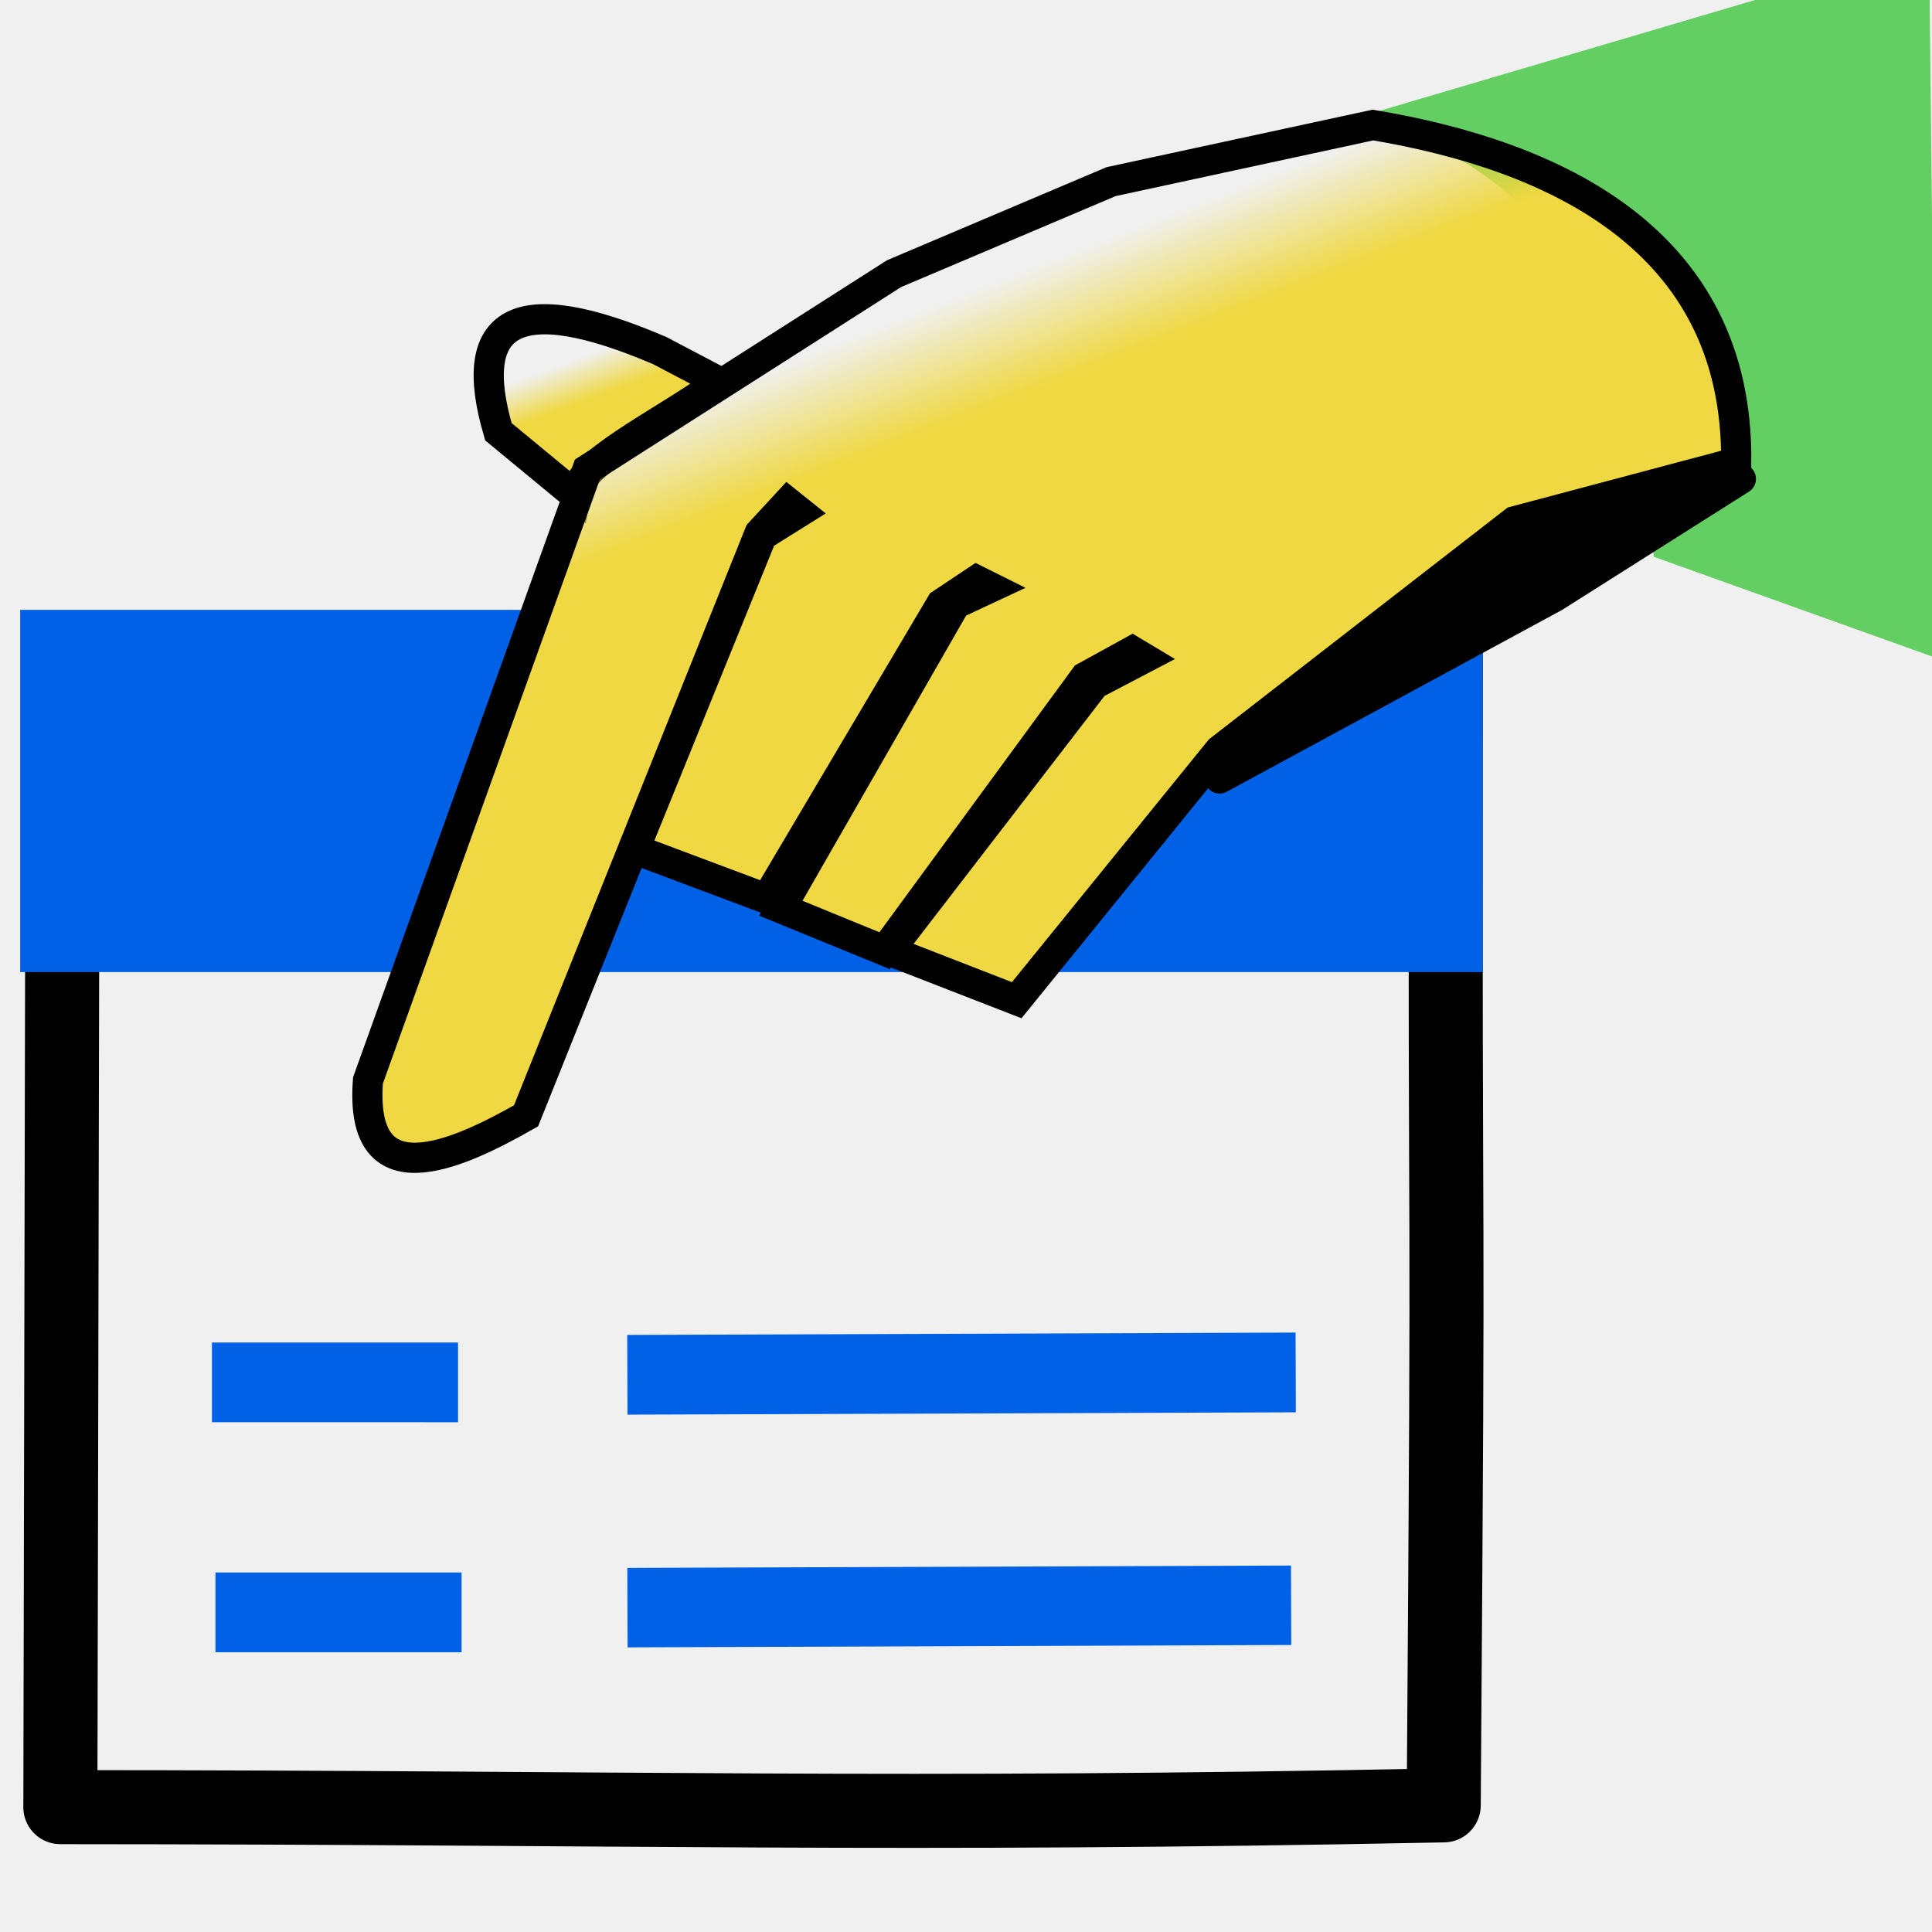
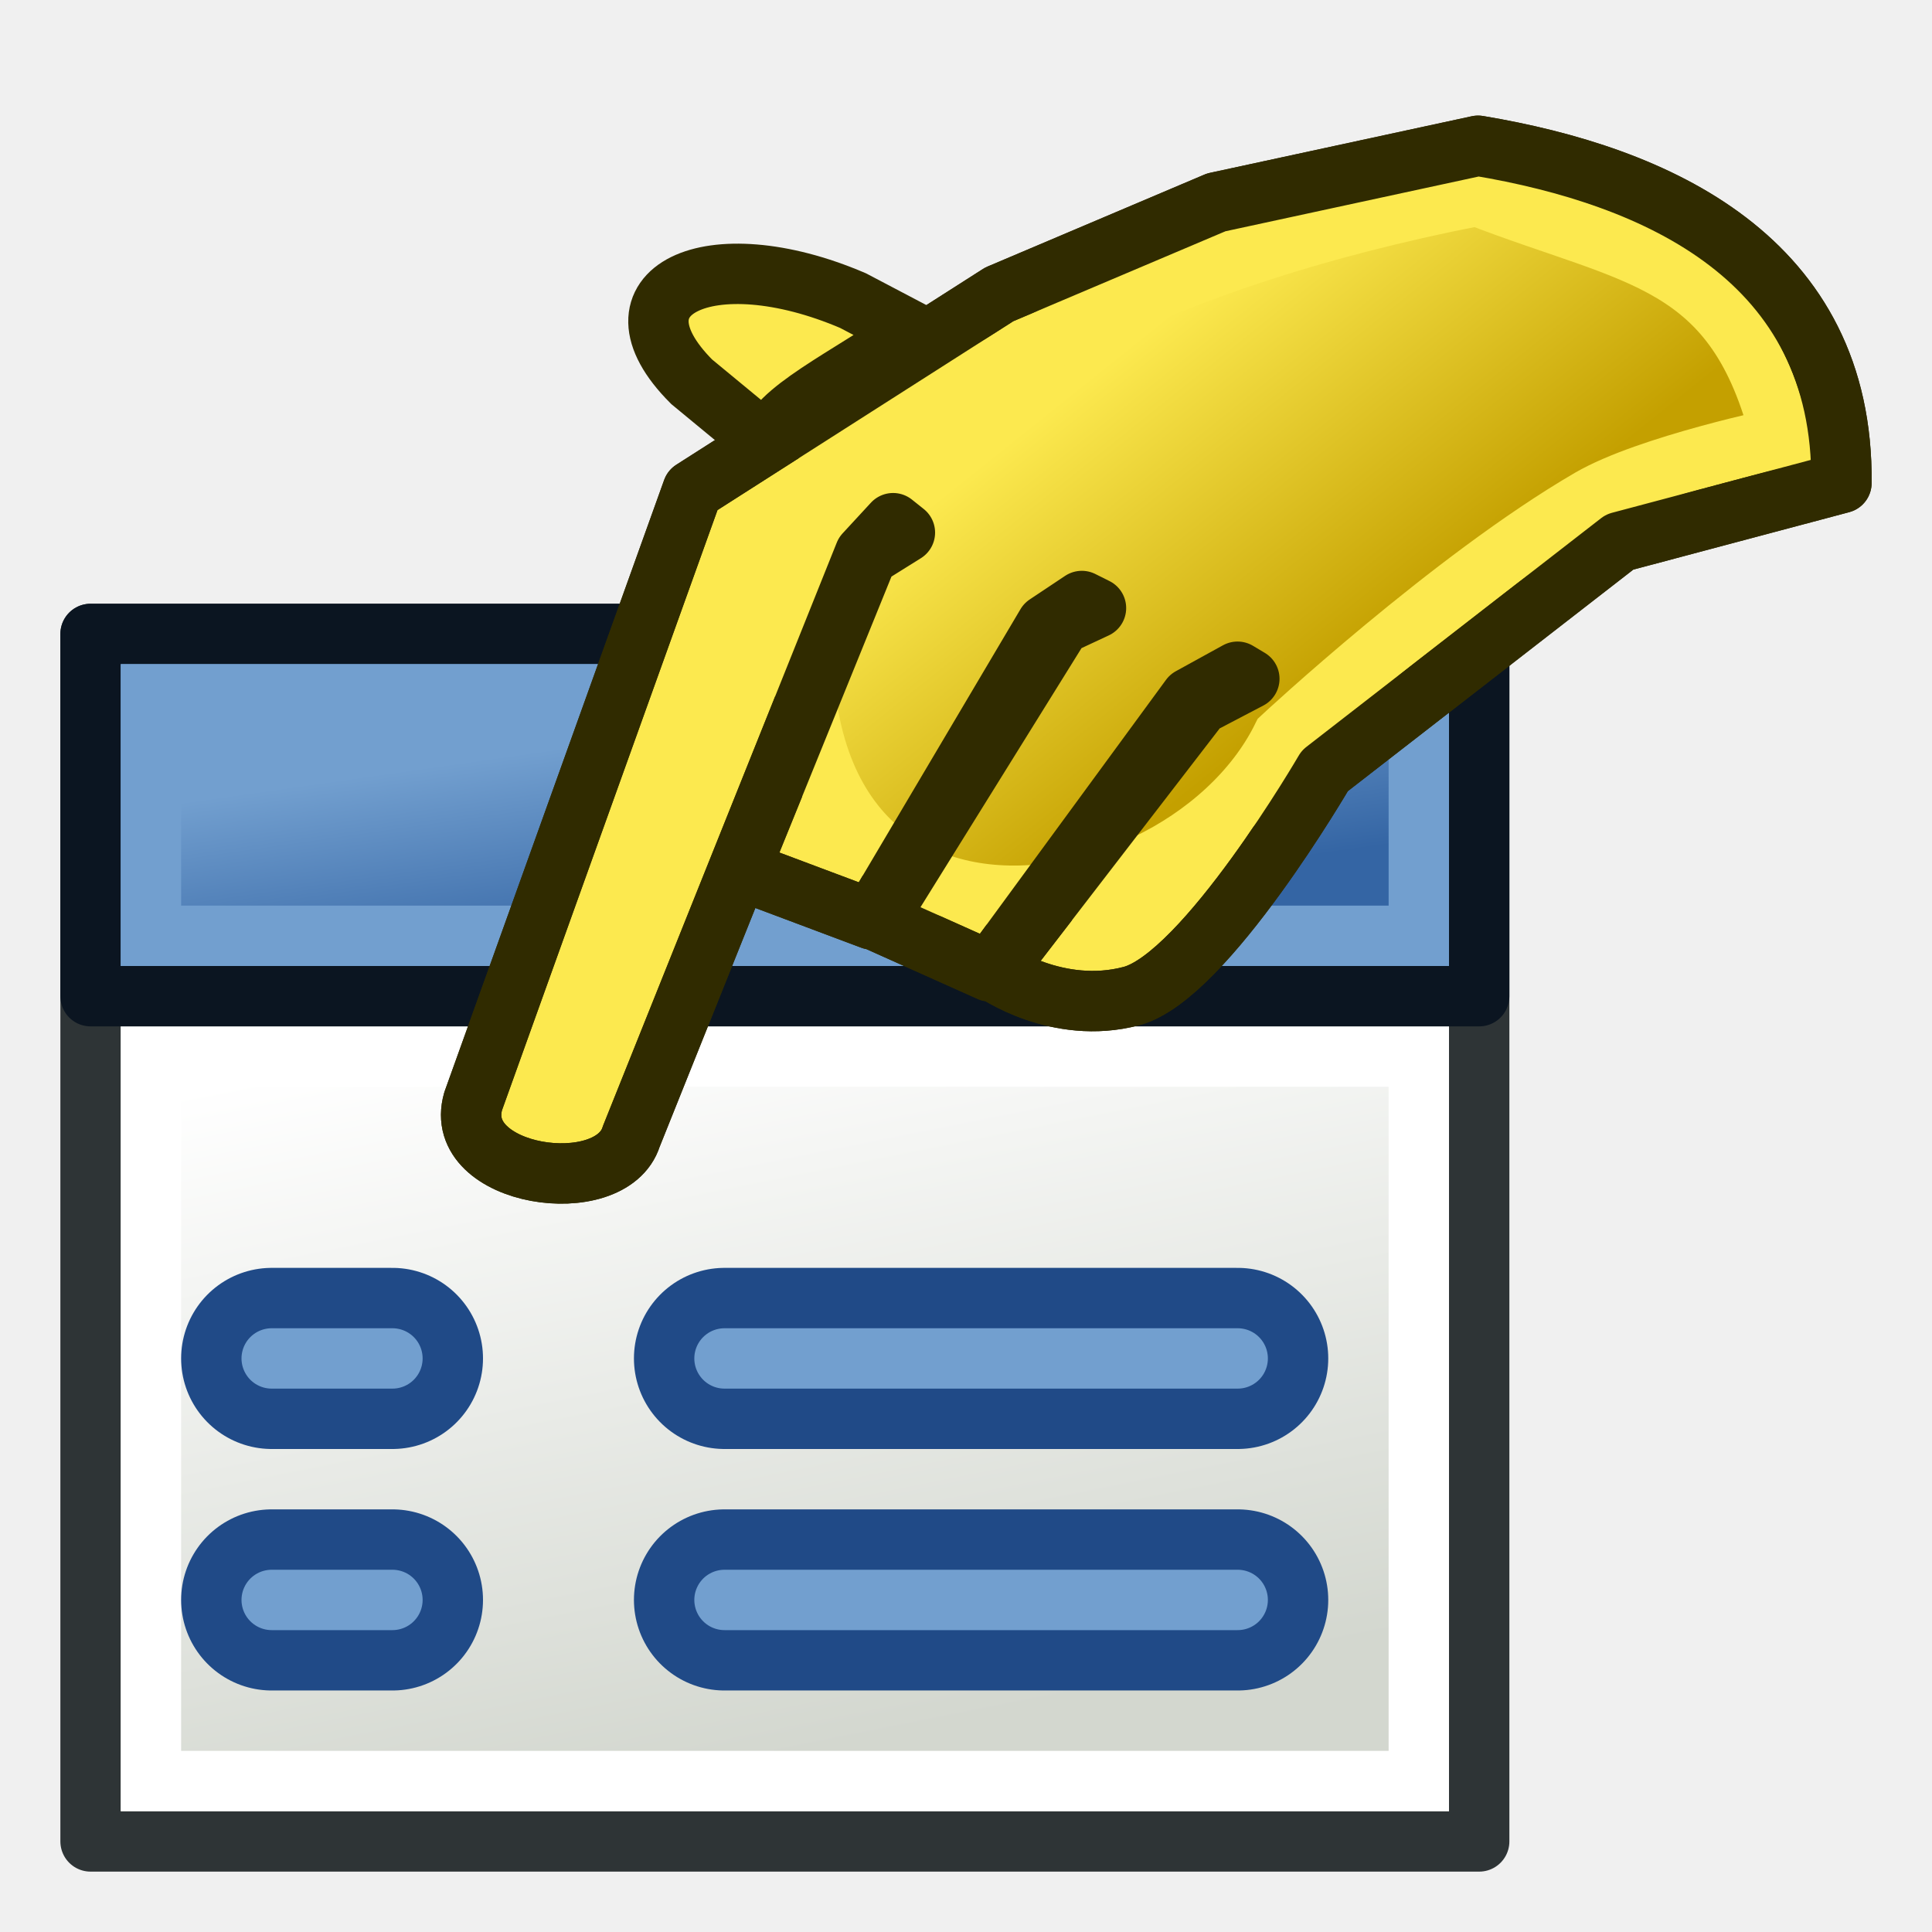
<svg xmlns="http://www.w3.org/2000/svg" xmlns:xlink="http://www.w3.org/1999/xlink" width="64" height="64" id="svg2" version="1.1">
  <defs id="defs4">
-     <linearGradient id="linearGradient4115">
-       <stop style="stop-color:#efd841;stop-opacity:1;" offset="0" id="stop4117" />
-       <stop style="stop-color:#efd841;stop-opacity:0;" offset="1" id="stop4119" />
+     <linearGradient id="linearGradient3936">
+       <stop style="stop-color:#c4a000;stop-opacity:1" offset="0" id="stop3939" />
+       <stop style="stop-color:#fce94f;stop-opacity:1" offset="1" id="stop3941" />
    </linearGradient>
-     <linearGradient id="linearGradient4107">
-       <stop style="stop-color:#efd841;stop-opacity:1;" offset="0" id="stop4109" />
-       <stop style="stop-color:#efd841;stop-opacity:0;" offset="1" id="stop4111" />
+     <linearGradient id="linearGradient3833">
+       <stop style="stop-color:#3465a4;stop-opacity:1" offset="0" id="stop3835" />
+       <stop style="stop-color:#729fcf;stop-opacity:1" offset="1" id="stop3837" />
+     </linearGradient>
+     <linearGradient id="linearGradient3805">
+       <stop style="stop-color:#d3d7cf;stop-opacity:1" offset="0" id="stop3807" />
+       <stop style="stop-color:#ffffff;stop-opacity:1" offset="1" id="stop3809" />
    </linearGradient>
    <linearGradient id="linearGradient3934">
      <stop id="stop3936" offset="0" style="stop-color:#c9a70a;stop-opacity:1;" />
      <stop id="stop3938" offset="1" style="stop-color:#c9830a;stop-opacity:0;" />
    </linearGradient>
    <linearGradient xlink:href="#linearGradient3775" id="linearGradient3781" x1="52.716" y1="26.491" x2="36.134" y2="13.441" gradientUnits="userSpaceOnUse" gradientTransform="matrix(0.8482103,0,0,0.801348,9.434717,988.8022)" />
    <linearGradient id="linearGradient3775">
      <stop style="stop-color:#0061e6;stop-opacity:1;" offset="0" id="stop3777" />
      <stop style="stop-color:#0061e6;stop-opacity:0;" offset="1" id="stop3779" />
    </linearGradient>
    <linearGradient xlink:href="#linearGradient3848-3" id="linearGradient3854-9" x1="48.094" y1="1008.943" x2="38.033" y2="999.644" gradientUnits="userSpaceOnUse" gradientTransform="matrix(0.7752958,-0.06923186,0.06310961,0.7221921,-48.39462,284.9956)" />
    <linearGradient id="linearGradient3848-3">
      <stop style="stop-color:#bf3995;stop-opacity:1;" offset="0" id="stop3850-0" />
      <stop style="stop-color:#bf3995;stop-opacity:0;" offset="1" id="stop3852-2" />
    </linearGradient>
    <linearGradient y2="1008.66" x2="28.313" y1="1002.338" x1="50.374" gradientTransform="matrix(0.784703,0.9658648,-1.125162,0.9842385,1142.128,-26.30906)" gradientUnits="userSpaceOnUse" id="linearGradient3915-0" xlink:href="#linearGradient3934-7" />
    <linearGradient id="linearGradient3934-7">
      <stop id="stop3936-8" offset="0" style="stop-color:#c9a70a;stop-opacity:1;" />
      <stop id="stop3938-7" offset="1" style="stop-color:#c9830a;stop-opacity:0;" />
    </linearGradient>
-     <linearGradient xlink:href="#linearGradient4107" id="linearGradient4113" x1="27.684" y1="15.485" x2="26.288" y2="11.891" gradientUnits="userSpaceOnUse" />
-     <linearGradient xlink:href="#linearGradient4115" id="linearGradient4121" x1="21.931" y1="9.653" x2="21.13" y2="8.48" gradientUnits="userSpaceOnUse" gradientTransform="matrix(0.9699316,0.2433778,-0.2433778,0.9699316,-0.05950962,987.1466)" />
+     <linearGradient xlink:href="#linearGradient3805" id="linearGradient3811" x1="-33" y1="1046.362" x2="-38" y2="1021.362" gradientUnits="userSpaceOnUse" gradientTransform="translate(60,0)" />
+     <linearGradient xlink:href="#linearGradient3833" id="linearGradient3839" x1="-35" y1="1019.362" x2="-36" y2="1012.362" gradientUnits="userSpaceOnUse" gradientTransform="translate(60,0)" />
+     <linearGradient xlink:href="#linearGradient3936" id="linearGradient3943" x1="50" y1="19" x2="42" y2="9" gradientUnits="userSpaceOnUse" gradientTransform="translate(-1.087911,988.0081)" />
  </defs>
  <g id="layer1" transform="translate(0,-988.3622)">
-     <path style="fill:url(#linearGradient4121);fill-opacity:1;stroke:#000000;stroke-width:1px;stroke-linecap:butt;stroke-linejoin:miter;stroke-opacity:1" d="m 19.048,1004.759 -2.538,-2.095 c -1.091,-3.724 0.581,-4.729 5.347,-2.687 l 1.982,1.042 c -2.151,1.512 -4.621,2.634 -4.791,3.74 z" id="path4103" />
-     <path style="fill:#63cf62;fill-opacity:1;stroke:none" d="M 45.167,3.829 58.139,0 63.922,-0.078 64.156,21.802 54.779,18.442 C 54.494,10.785 51.598,5.955 45.167,3.829 z" id="path4105" transform="translate(0,988.3622)" />
-     <path style="fill:none;stroke:#000000;stroke-width:2.453;stroke-linecap:butt;stroke-linejoin:round;stroke-miterlimit:4;stroke-opacity:1;stroke-dasharray:none" d="m 2,1048.226 0.08,-38.318 45.813,0.064 c -0.031,24.855 0.11,13.644 -0.068,38.195 -18.305,0.367 -26.763,0.066 -45.826,0.059 z" id="path3755-1" />
-     <path style="fill:none;stroke:#0061e6;stroke-width:12;stroke-linecap:butt;stroke-linejoin:miter;stroke-miterlimit:4;stroke-opacity:1;stroke-dasharray:none" d="m 0.669,1014.564 48.445,-10e-5" id="path3858" />
-     <path style="fill:none;stroke:#0061e6;stroke-width:2.641;stroke-linecap:butt;stroke-linejoin:miter;stroke-miterlimit:4;stroke-opacity:1;stroke-dasharray:none" d="m 20.782,1033.904 22.14,-0.078" id="path3862" />
-     <path style="fill:none;stroke:#0061e6;stroke-width:2.632;stroke-linecap:butt;stroke-linejoin:miter;stroke-miterlimit:4;stroke-opacity:1;stroke-dasharray:none" d="m 20.785,1041.617 21.985,-0.078" id="path3862-1" />
-     <path style="fill:none;stroke:#0061e6;stroke-width:2.641;stroke-linecap:butt;stroke-linejoin:miter;stroke-miterlimit:4;stroke-opacity:1;stroke-dasharray:none" d="m 7.137,1041.774 8.153,10e-5" id="path3862-12" />
-     <path style="fill:none;stroke:#0061e6;stroke-width:2.641;stroke-linecap:butt;stroke-linejoin:miter;stroke-miterlimit:4;stroke-opacity:1;stroke-dasharray:none" d="m 7.02,1034.155 8.153,10e-5" id="path3862-12-0" />
-     <path style="fill:url(#linearGradient4113);fill-opacity:1;stroke:#000000;stroke-width:1px;stroke-linecap:butt;stroke-linejoin:miter;stroke-opacity:1" d="m 50.168,17.27 -9.768,7.58 -6.72,8.283 -4.22,-1.641 6.799,-8.83 1.641,-0.86 -0.391,-0.234 -1.563,0.86 -6.642,9.065 -3.438,-1.407 5.783,-10.081 1.172,-0.547 -0.469,-0.234 -1.172,0.781 -5.783,9.768 -4.376,-1.641 4.22,-10.393 1.25,-0.781 -0.391,-0.313 -0.938,1.016 -7.736,19.302 C 15.094,38.292 11.888,39.73 12.19,35.79 L 19.458,15.551 29.617,9.065 36.806,6.017 45.48,4.142 C 51.418,5.139 57.59,7.891 57.514,15.316 z" id="path4101" transform="translate(0,988.3622)" />
-     <path style="fill:#000000;fill-opacity:1;stroke:#000000;stroke-width:1px;stroke-linecap:round;stroke-linejoin:round;stroke-opacity:1" d="m 40.4,25.788 11.096,-6.017 6.173,-3.907 -7.267,1.719 z" id="path4123" transform="translate(0,988.3622)" />
+     <path style="fill:#fce94f;fill-opacity:1;stroke:#302b00;stroke-width:2;stroke-linecap:butt;stroke-linejoin:miter;stroke-opacity:1" d="m 25.45,1003.103 -2.538,-2.095 c -3,-3 0.581,-4.729 5.347,-2.687 l 1.982,1.042 c -2.151,1.512 -4.621,2.634 -4.791,3.74 z" id="path4103" />
+     <rect style="fill:#d3d7cf;fill-opacity:1;stroke:#2e3436;stroke-width:2;stroke-linecap:round;stroke-linejoin:round;stroke-miterlimit:4;stroke-opacity:1;stroke-dasharray:none;stroke-dashoffset:6" id="rect3017" width="46" height="40" x="3" y="1009.362" />
+     <rect style="fill:url(#linearGradient3811);fill-opacity:1;stroke:#ffffff;stroke-width:2;stroke-linecap:round;stroke-linejoin:miter;stroke-miterlimit:4;stroke-opacity:1;stroke-dasharray:none;stroke-dashoffset:6" id="rect3017-3" width="42" height="24" x="5" y="1023.362" />
+     <rect style="fill:#729fcf;fill-opacity:1;stroke:#0b1521;stroke-width:2;stroke-linecap:round;stroke-linejoin:round;stroke-miterlimit:4;stroke-opacity:1;stroke-dasharray:none;stroke-dashoffset:6" id="rect3813" width="46" height="12" x="3" y="1009.362" />
+     <rect style="fill:url(#linearGradient3839);fill-opacity:1;stroke:#729fcf;stroke-width:2;stroke-linecap:round;stroke-linejoin:miter;stroke-miterlimit:4;stroke-opacity:1;stroke-dasharray:none;stroke-dashoffset:6" id="rect3813-6" width="42" height="8" x="5" y="1011.362" />
+     <path style="fill:none;stroke:#204a87;stroke-width:6;stroke-linecap:round;stroke-linejoin:miter;stroke-opacity:1" d="m 9,1033.362 4,0" id="path3841" />
+     <path style="fill:none;stroke:#204a87;stroke-width:6;stroke-linecap:round;stroke-linejoin:miter;stroke-opacity:1" d="m 9,1041.362 4,0" id="path3841-7" />
+     <path style="fill:none;stroke:#204a87;stroke-width:6;stroke-linecap:round;stroke-linejoin:miter;stroke-opacity:1" d="m 24,1033.362 17,0" id="path3841-3" />
+     <path style="fill:none;stroke:#204a87;stroke-width:6;stroke-linecap:round;stroke-linejoin:miter;stroke-opacity:1" d="m 24,1041.362 17,0" id="path3841-7-5" />
+     <path style="fill:none;stroke:#729fcf;stroke-width:2;stroke-linecap:round;stroke-linejoin:miter;stroke-opacity:1" d="m 9,1033.362 4,0" id="path3841-6" />
+     <path style="fill:none;stroke:#729fcf;stroke-width:2;stroke-linecap:round;stroke-linejoin:miter;stroke-opacity:1" d="m 9,1041.362 4,0" id="path3841-7-2" />
+     <path style="fill:none;stroke:#729fcf;stroke-width:2;stroke-linecap:round;stroke-linejoin:miter;stroke-opacity:1" d="m 24,1033.362 17,0" id="path3841-3-9" />
+     <path style="fill:none;stroke:#729fcf;stroke-width:2;stroke-linecap:round;stroke-linejoin:miter;stroke-opacity:1" d="m 24,1041.362 17,0" id="path3841-7-5-1" />
+     <path style="fill:#fce94f;fill-opacity:1;stroke:#302b00;stroke-width:2;stroke-linecap:butt;stroke-linejoin:round;stroke-opacity:1" d="m 53.654,1006.316 -9.768,7.58 c 0,0 -3.96,6.814 -6.408,7.463 -2.448,0.649 -4.532,-0.821 -4.532,-0.821 l 6.799,-8.83 1.641,-0.86 -0.391,-0.234 -1.563,0.86 -6.642,9.065 -3.751,-1.68 6.095,-9.807 1.172,-0.547 -0.469,-0.234 -1.172,0.781 -5.783,9.768 -4.376,-1.641 4.22,-10.393 1.25,-0.781 -0.391,-0.312 -0.938,1.016 -7.736,19.302 c -0.664,2.117 -5.961,1.336 -5.236,-1.172 l 7.267,-20.239 10.159,-6.486 7.189,-3.048 8.674,-1.875 C 54.904,994.185 61.076,996.937 61,1004.362 z" id="path4101" />
+     <path style="fill:url(#linearGradient3943);fill-opacity:1;stroke:#fce94f;stroke-width:2;stroke-linecap:butt;stroke-linejoin:miter;stroke-opacity:1" d="m 48.924,994.846 c 5.314,2.062 8.586,2.025 10.081,8.01 0,0 -4.414,0.918 -6.33,2.032 -4.585,2.667 -10.198,7.893 -10.198,7.893 -3.565,7.228 -19.565,9.228 -15.121,-8.713 5.414,-3.51 10.464,-7.032 21.568,-9.221 z" id="path3916" />
+     <path style="fill:none;stroke:#302b00;stroke-width:2;stroke-linecap:butt;stroke-linejoin:round;stroke-opacity:1" d="m 53.654,1006.316 -9.768,7.58 c 0,0 -3.96,6.814 -6.408,7.463 -2.448,0.649 -4.532,-0.821 -4.532,-0.821 l 6.799,-8.83 1.641,-0.86 -0.391,-0.234 -1.563,0.86 -6.642,9.065 -3.751,-1.68 6.095,-9.807 1.172,-0.547 -0.469,-0.234 -1.172,0.781 -5.783,9.768 -4.376,-1.641 4.22,-10.393 1.25,-0.781 -0.391,-0.312 -0.938,1.016 -7.736,19.302 c -0.664,2.117 -5.961,1.336 -5.236,-1.172 l 7.267,-20.239 10.159,-6.486 7.189,-3.048 8.674,-1.875 C 54.904,994.184 61.076,996.937 61,1004.362 z" id="path4101-7" />
  </g>
</svg>
